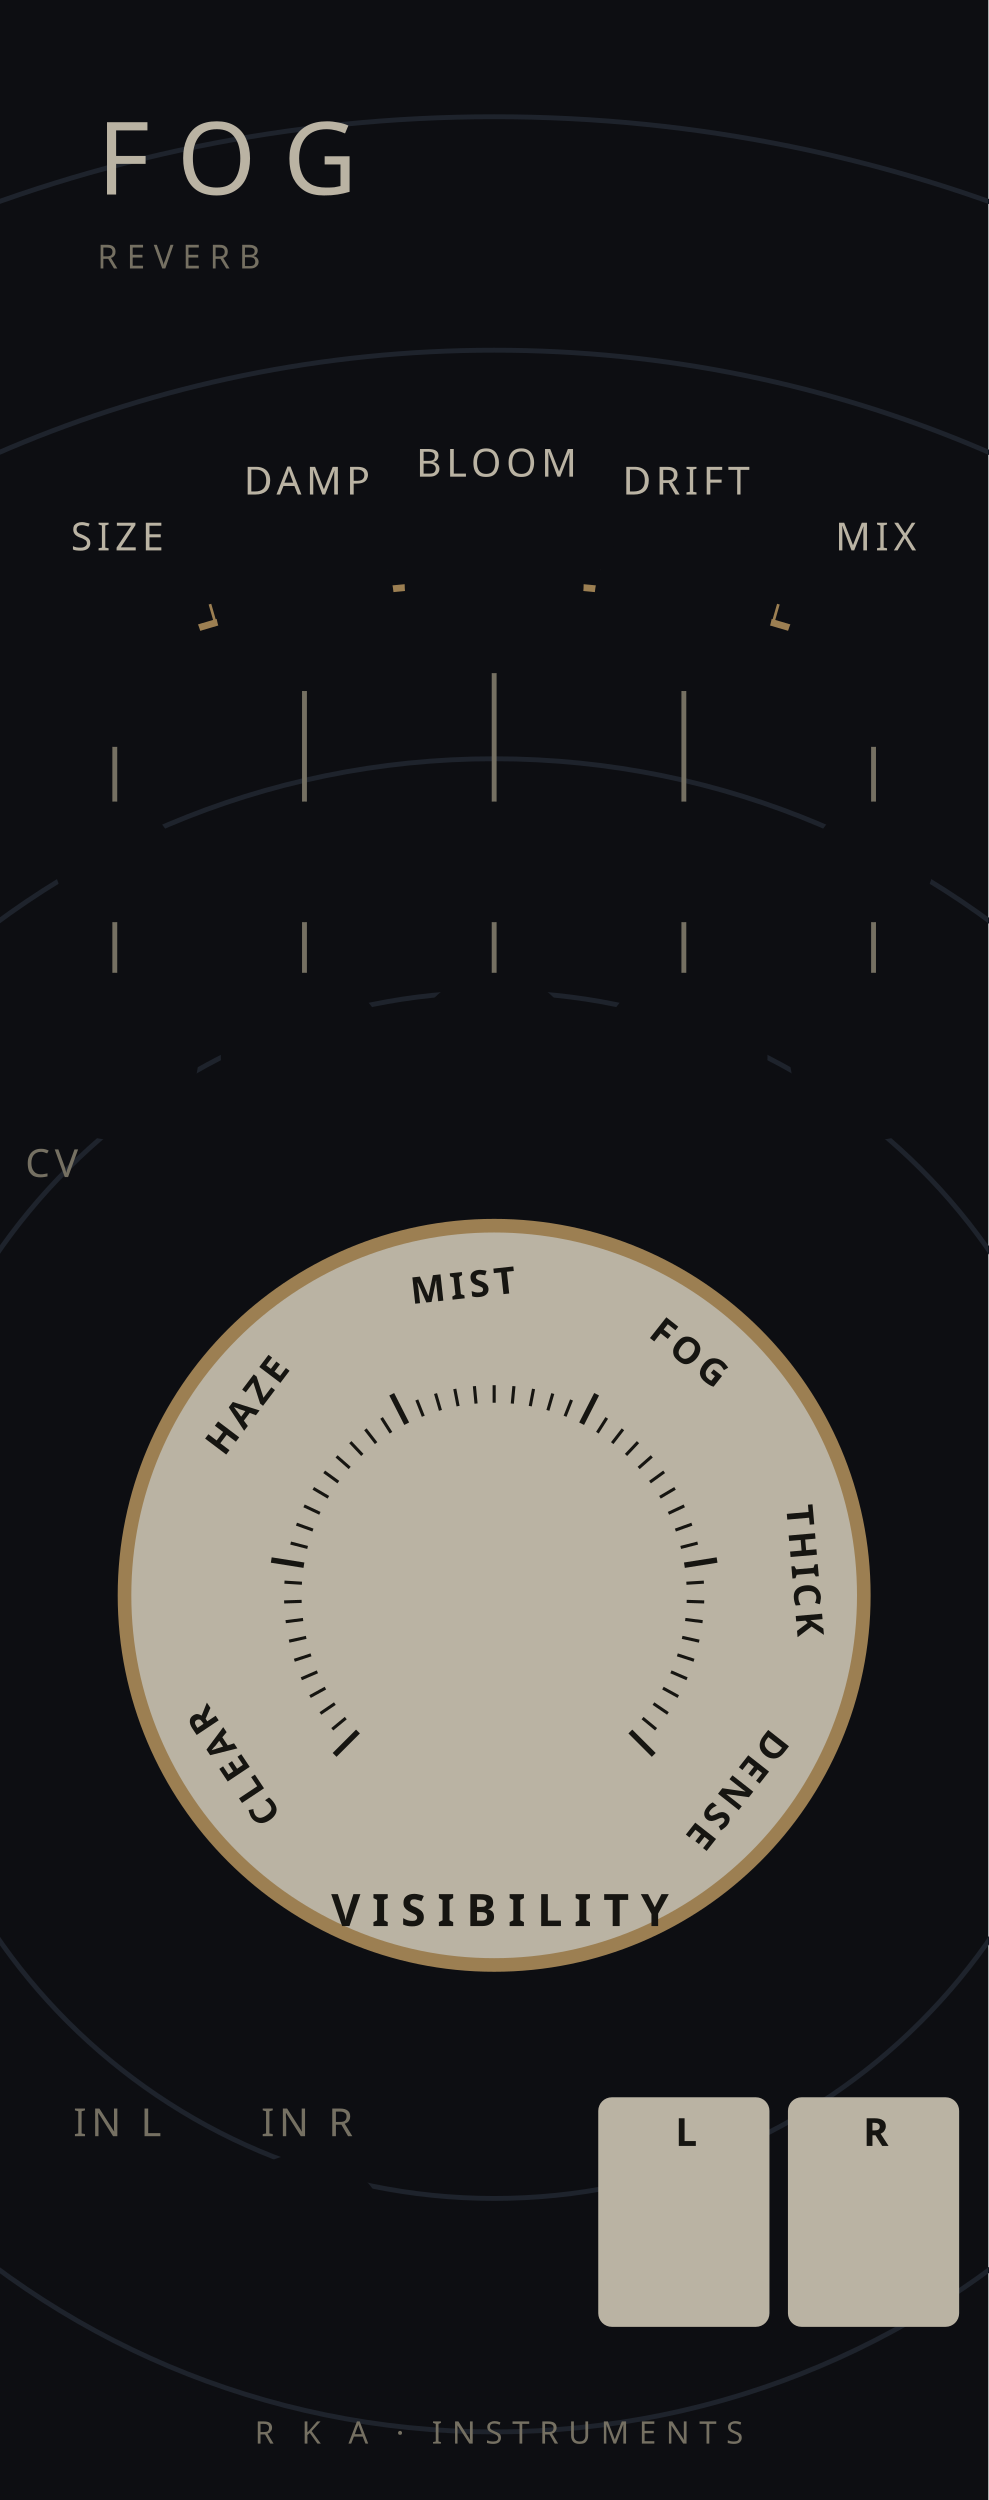
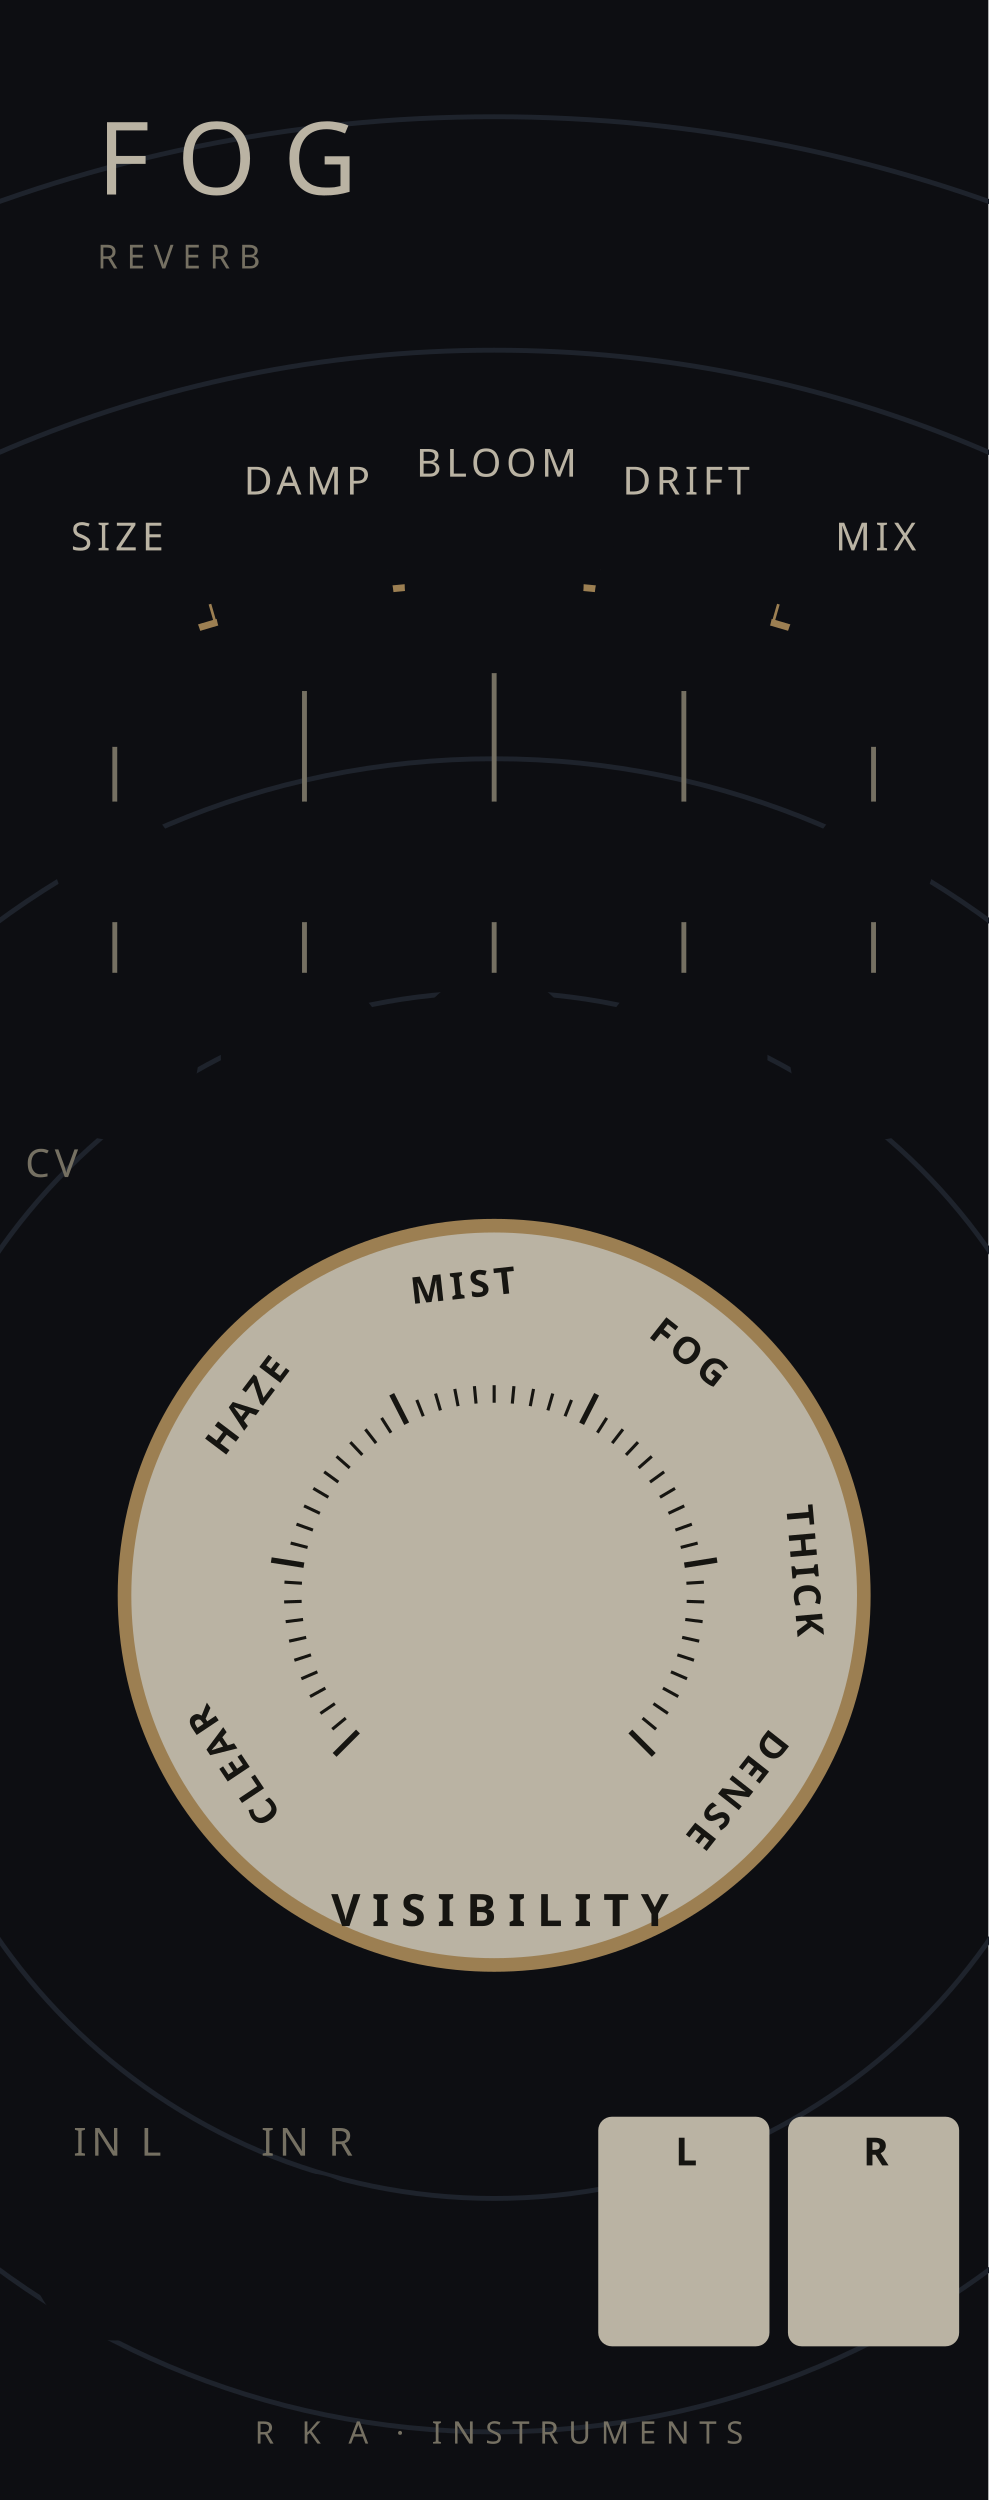
<svg xmlns="http://www.w3.org/2000/svg" width="50.80mm" height="128.5mm" viewBox="0 0 50.80 128.5">
  <rect width="50.80" height="128.5" fill="#0d0e12" />
  <circle cx="25.4" cy="82" r="31" fill="none" stroke="#1e232c" stroke-width="0.25" />
  <circle cx="25.4" cy="82" r="43" fill="none" stroke="#1e232c" stroke-width="0.25" />
  <circle cx="25.4" cy="82" r="64" fill="none" stroke="#1e232c" stroke-width="0.25" />
  <circle cx="25.4" cy="82" r="76" fill="none" stroke="#1e232c" stroke-width="0.25" />
  <path d="M49.008 35.668A52 52 0 0 0 1.792 35.668" fill="none" stroke="#9c7f52" stroke-width="0.35" />
  <path d="M48.195 35.263L48.634 34.364 M46.55 34.496L46.957 33.582 M44.88 33.786L45.254 32.859 M41.469 32.545L41.778 31.594 M39.733 32.014L40.009 31.053 M37.98 31.545L38.222 30.574 M36.211 31.136L36.419 30.158 M32.637 30.506L32.776 29.516 M30.835 30.285L30.94 29.29 M29.027 30.127L29.097 29.129 M27.215 30.032L27.25 29.032 M23.585 30.032L23.55 29.032 M21.773 30.127L21.703 29.129 M19.965 30.285L19.86 29.29 M18.163 30.506L18.024 29.516 M14.589 31.136L14.381 30.158 M12.82 31.545L12.578 30.574 M11.067 32.014L10.791 31.053 M9.331 32.545L9.022 31.594 M5.92 33.786L5.546 32.859 M4.25 34.496L3.843 33.582 M2.605 35.263L2.166 34.364" fill="none" stroke="#9c7f52" stroke-width="0.14" />
  <path d="M43.185 33.136L43.869 31.257 M34.43 30.79L34.777 28.82 M25.4 30L25.4 28 M16.37 30.79L16.023 28.82 M7.615 33.136L6.931 31.257" fill="none" stroke="#9c7f52" stroke-width="0.25" />
  <path d="M5.9 50.3L5.9 44.3L5.9 38.09" fill="none" stroke="#757062" stroke-width="0.25" stroke-linejoin="round" />
  <path d="M15.65 50.3L15.65 44.3L15.65 35.22" fill="none" stroke="#757062" stroke-width="0.25" stroke-linejoin="round" />
  <path d="M25.4 50.3L25.4 44.3L25.4 34.3" fill="none" stroke="#757062" stroke-width="0.25" stroke-linejoin="round" />
  <path d="M35.15 50.3L35.15 44.3L35.15 35.22" fill="none" stroke="#757062" stroke-width="0.25" stroke-linejoin="round" />
  <path d="M44.9 50.3L44.9 44.3L44.9 38.09" fill="none" stroke="#757062" stroke-width="0.25" stroke-linejoin="round" />
  <circle cx="5.9" cy="33.79" r="4.6" fill="#0d0e12" />
  <circle cx="15.65" cy="30.92" r="4.6" fill="#0d0e12" />
  <circle cx="25.4" cy="30" r="4.6" fill="#0d0e12" />
  <circle cx="35.15" cy="30.92" r="4.6" fill="#0d0e12" />
  <circle cx="44.9" cy="33.79" r="4.6" fill="#0d0e12" />
  <circle cx="5.9" cy="44.3" r="3.1" fill="#0d0e12" />
  <circle cx="15.65" cy="44.3" r="3.1" fill="#0d0e12" />
  <circle cx="25.4" cy="44.3" r="3.1" fill="#0d0e12" />
  <circle cx="35.15" cy="44.3" r="3.1" fill="#0d0e12" />
  <circle cx="44.9" cy="44.3" r="3.1" fill="#0d0e12" />
  <circle cx="5.9" cy="54.3" r="4.3" fill="#0d0e12" />
  <circle cx="15.65" cy="54.3" r="4.3" fill="#0d0e12" />
  <circle cx="25.4" cy="54.3" r="4.3" fill="#0d0e12" />
  <circle cx="35.15" cy="54.3" r="4.3" fill="#0d0e12" />
  <circle cx="44.9" cy="54.3" r="4.3" fill="#0d0e12" />
-   <circle cx="5.9" cy="115" r="4.3" fill="#0d0e12" />
-   <circle cx="15.65" cy="115" r="4.3" fill="#0d0e12" />
+   <circle cx="5.9" cy="116" r="4.3" fill="#0d0e12" />
+   <circle cx="15.65" cy="116" r="4.3" fill="#0d0e12" />
  <circle cx="25.4" cy="82" r="19" fill="#bab3a3" stroke="#9c7f52" stroke-width="0.7" />
  <path d="M17.772 88.31L17.078 88.884 M17.212 87.565L16.468 88.071 M16.725 86.769L15.936 87.203 M16.314 85.932L15.488 86.289 M15.985 85.059L15.129 85.337 M15.738 84.16L14.86 84.356 M15.578 83.241L14.685 83.354 M15.505 82.311L14.605 82.339 M15.52 81.378L14.621 81.322 M15.811 79.538L14.939 79.314 M16.085 78.646L15.238 78.342 M16.442 77.785L15.628 77.402 M16.879 76.96L16.104 76.502 M17.391 76.181L16.663 75.652 M17.974 75.453L17.299 74.858 M18.623 74.783L18.007 74.127 M19.332 74.177L18.781 73.466 M20.095 73.641L19.613 72.881 M21.756 72.795L21.424 71.958 M22.638 72.493L22.387 71.629 M23.545 72.275L23.376 71.391 M24.468 72.144L24.384 71.248 M25.4 72.1L25.4 71.2 M26.332 72.144L26.416 71.248 M27.255 72.275L27.424 71.391 M28.162 72.493L28.413 71.629 M29.044 72.795L29.376 71.958 M30.705 73.641L31.187 72.881 M31.468 74.177L32.019 73.466 M32.177 74.783L32.793 74.127 M32.826 75.453L33.501 74.858 M33.409 76.181L34.137 75.652 M33.921 76.96L34.696 76.502 M34.358 77.785L35.172 77.402 M34.715 78.646L35.562 78.342 M34.989 79.538L35.861 79.314 M35.28 81.378L36.179 81.322 M35.295 82.311L36.195 82.339 M35.222 83.241L36.115 83.354 M35.062 84.16L35.94 84.356 M34.815 85.059L35.671 85.337 M34.486 85.932L35.312 86.289 M34.075 86.769L34.864 87.203 M33.588 87.565L34.332 88.071 M33.028 88.31L33.722 88.884" fill="none" stroke="#161511" stroke-width="0.16" />
  <path d="M18.4 89L17.198 90.202 M15.622 80.451L13.943 80.185 M20.905 73.179L20.134 71.664 M29.895 73.179L30.666 71.664 M35.178 80.451L36.857 80.185 M32.4 89L33.602 90.202" fill="none" stroke="#161511" stroke-width="0.28" />
-   <rect x="30.75" y="107.8" width="8.8" height="11.8" rx="0.7" fill="#bab3a3" />
-   <rect x="40.5" y="107.8" width="8.8" height="11.8" rx="0.7" fill="#bab3a3" />
+   <rect x="30.75" y="108.8" width="8.8" height="11.8" rx="0.7" fill="#bab3a3" />
+   <rect x="40.5" y="108.8" width="8.8" height="11.8" rx="0.7" fill="#bab3a3" />
  <text x="5.00" y="10.00" font-family="D-DIN Condensed" font-size="5.2" font-weight="normal" letter-spacing="1.4" text-anchor="start" fill="#bab3a3">FOG</text>
  <text x="5.00" y="13.80" font-family="D-DIN Condensed" font-size="1.7" font-weight="normal" letter-spacing="0.45" text-anchor="start" fill="#757062">REVERB</text>
  <text x="12.76" y="90.51" font-family="D-DIN Condensed" font-size="1.9" font-weight="bold" letter-spacing="0.25" text-anchor="middle" fill="#161511" transform="rotate(-123.7 12.63 90.51)">CLEAR</text>
  <text x="13.29" y="72.74" font-family="D-DIN Condensed" font-size="1.9" font-weight="bold" letter-spacing="0.25" text-anchor="middle" fill="#161511" transform="rotate(-52.9 13.16 72.74)">HAZE</text>
  <text x="23.87" y="66.75" font-family="D-DIN Condensed" font-size="1.9" font-weight="bold" letter-spacing="0.25" text-anchor="middle" fill="#161511" transform="rotate(-6.2 23.74 66.75)">MIST</text>
  <text x="35.04" y="69.96" font-family="D-DIN Condensed" font-size="1.9" font-weight="bold" letter-spacing="0.25" text-anchor="middle" fill="#161511" transform="rotate(38.3 34.91 69.96)">FOG</text>
  <text x="40.81" y="80.66" font-family="D-DIN Condensed" font-size="1.9" font-weight="bold" letter-spacing="0.25" text-anchor="middle" fill="#161511" transform="rotate(85 40.69 80.66)">THICK</text>
  <text x="37.58" y="91.49" font-family="D-DIN Condensed" font-size="1.9" font-weight="bold" letter-spacing="0.25" text-anchor="middle" fill="#161511" transform="rotate(128.2 37.46 91.49)">DENSE</text>
  <text x="25.70" y="99.00" font-family="D-DIN Condensed" font-size="2.3" font-weight="bold" letter-spacing="0.6" text-anchor="middle" fill="#161511">VISIBILITY</text>
  <text x="6.03" y="28.29" font-family="D-DIN Condensed" font-size="2" font-weight="normal" letter-spacing="0.25" text-anchor="middle" fill="#bab3a3">SIZE</text>
  <text x="15.78" y="25.42" font-family="D-DIN Condensed" font-size="2" font-weight="normal" letter-spacing="0.25" text-anchor="middle" fill="#bab3a3">DAMP</text>
  <text x="25.52" y="24.50" font-family="D-DIN Condensed" font-size="2" font-weight="normal" letter-spacing="0.25" text-anchor="middle" fill="#bab3a3">BLOOM</text>
  <text x="35.27" y="25.42" font-family="D-DIN Condensed" font-size="2" font-weight="normal" letter-spacing="0.25" text-anchor="middle" fill="#bab3a3">DRIFT</text>
  <text x="45.02" y="28.29" font-family="D-DIN Condensed" font-size="2" font-weight="normal" letter-spacing="0.25" text-anchor="middle" fill="#bab3a3">MIX</text>
-   <text x="6.03" y="109.80" font-family="D-DIN Condensed" font-size="2" font-weight="normal" letter-spacing="0.25" text-anchor="middle" fill="#757062">IN L</text>
-   <text x="15.78" y="109.80" font-family="D-DIN Condensed" font-size="2" font-weight="normal" letter-spacing="0.25" text-anchor="middle" fill="#757062">IN R</text>
-   <text x="35.27" y="110.30" font-family="D-DIN Condensed" font-size="2" font-weight="bold" letter-spacing="0.25" text-anchor="middle" fill="#161511">L</text>
-   <text x="45.02" y="110.30" font-family="D-DIN Condensed" font-size="2" font-weight="bold" letter-spacing="0.25" text-anchor="middle" fill="#161511">R</text>
+   <text x="6.03" y="110.80" font-family="D-DIN Condensed" font-size="2" font-weight="normal" letter-spacing="0.25" text-anchor="middle" fill="#757062">IN L</text>
+   <text x="15.78" y="110.80" font-family="D-DIN Condensed" font-size="2" font-weight="normal" letter-spacing="0.25" text-anchor="middle" fill="#757062">IN R</text>
+   <text x="35.27" y="111.30" font-family="D-DIN Condensed" font-size="2" font-weight="bold" letter-spacing="0.25" text-anchor="middle" fill="#161511">L</text>
+   <text x="45.02" y="111.30" font-family="D-DIN Condensed" font-size="2" font-weight="bold" letter-spacing="0.25" text-anchor="middle" fill="#161511">R</text>
  <text x="1.30" y="60.50" font-family="D-DIN Condensed" font-size="2" font-weight="normal" letter-spacing="0.25" text-anchor="start" fill="#757062">CV</text>
  <text x="25.65" y="125.60" font-family="D-DIN Condensed" font-size="1.6" font-weight="normal" letter-spacing="0.5" text-anchor="middle" fill="#757062">R K A · INSTRUMENTS</text>
  <g id="components" style="display:none">
    <circle id="param-VISIBILITY" cx="25.4" cy="82.0" r="1" fill="#ff0000" />
    <circle id="param-SIZE" cx="5.9" cy="33.79" r="1" fill="#ff0000" />
    <circle id="param-DAMP" cx="15.65" cy="30.92" r="1" fill="#ff0000" />
    <circle id="param-BLOOM" cx="25.4" cy="30.0" r="1" fill="#ff0000" />
    <circle id="param-DRIFT" cx="35.15" cy="30.92" r="1" fill="#ff0000" />
    <circle id="param-MIX" cx="44.9" cy="33.79" r="1" fill="#ff0000" />
    <circle id="param-SIZE_ATT" cx="5.9" cy="44.3" r="1" fill="#ff0000" />
    <circle id="param-DAMP_ATT" cx="15.65" cy="44.3" r="1" fill="#ff0000" />
    <circle id="param-BLOOM_ATT" cx="25.4" cy="44.3" r="1" fill="#ff0000" />
    <circle id="param-DRIFT_ATT" cx="35.15" cy="44.3" r="1" fill="#ff0000" />
    <circle id="param-MIX_ATT" cx="44.9" cy="44.3" r="1" fill="#ff0000" />
    <circle id="input-SIZE_CV" cx="5.9" cy="54.3" r="1" fill="#00ff00" />
    <circle id="input-DAMP_CV" cx="15.65" cy="54.3" r="1" fill="#00ff00" />
    <circle id="input-BLOOM_CV" cx="25.4" cy="54.3" r="1" fill="#00ff00" />
    <circle id="input-DRIFT_CV" cx="35.15" cy="54.3" r="1" fill="#00ff00" />
    <circle id="input-MIX_CV" cx="44.9" cy="54.3" r="1" fill="#00ff00" />
-     <circle id="input-IN_L" cx="5.9" cy="115.0" r="1" fill="#00ff00" />
-     <circle id="input-IN_R" cx="15.65" cy="115.0" r="1" fill="#00ff00" />
-     <circle id="output-L" cx="35.15" cy="115.0" r="1" fill="#0000ff" />
-     <circle id="output-R" cx="44.9" cy="115.0" r="1" fill="#0000ff" />
+     <circle id="input-IN_L" cx="5.9" cy="116.0" r="1" fill="#00ff00" />
+     <circle id="input-IN_R" cx="15.65" cy="116.0" r="1" fill="#00ff00" />
+     <circle id="output-L" cx="35.15" cy="116.0" r="1" fill="#0000ff" />
+     <circle id="output-R" cx="44.9" cy="116.0" r="1" fill="#0000ff" />
  </g>
</svg>
